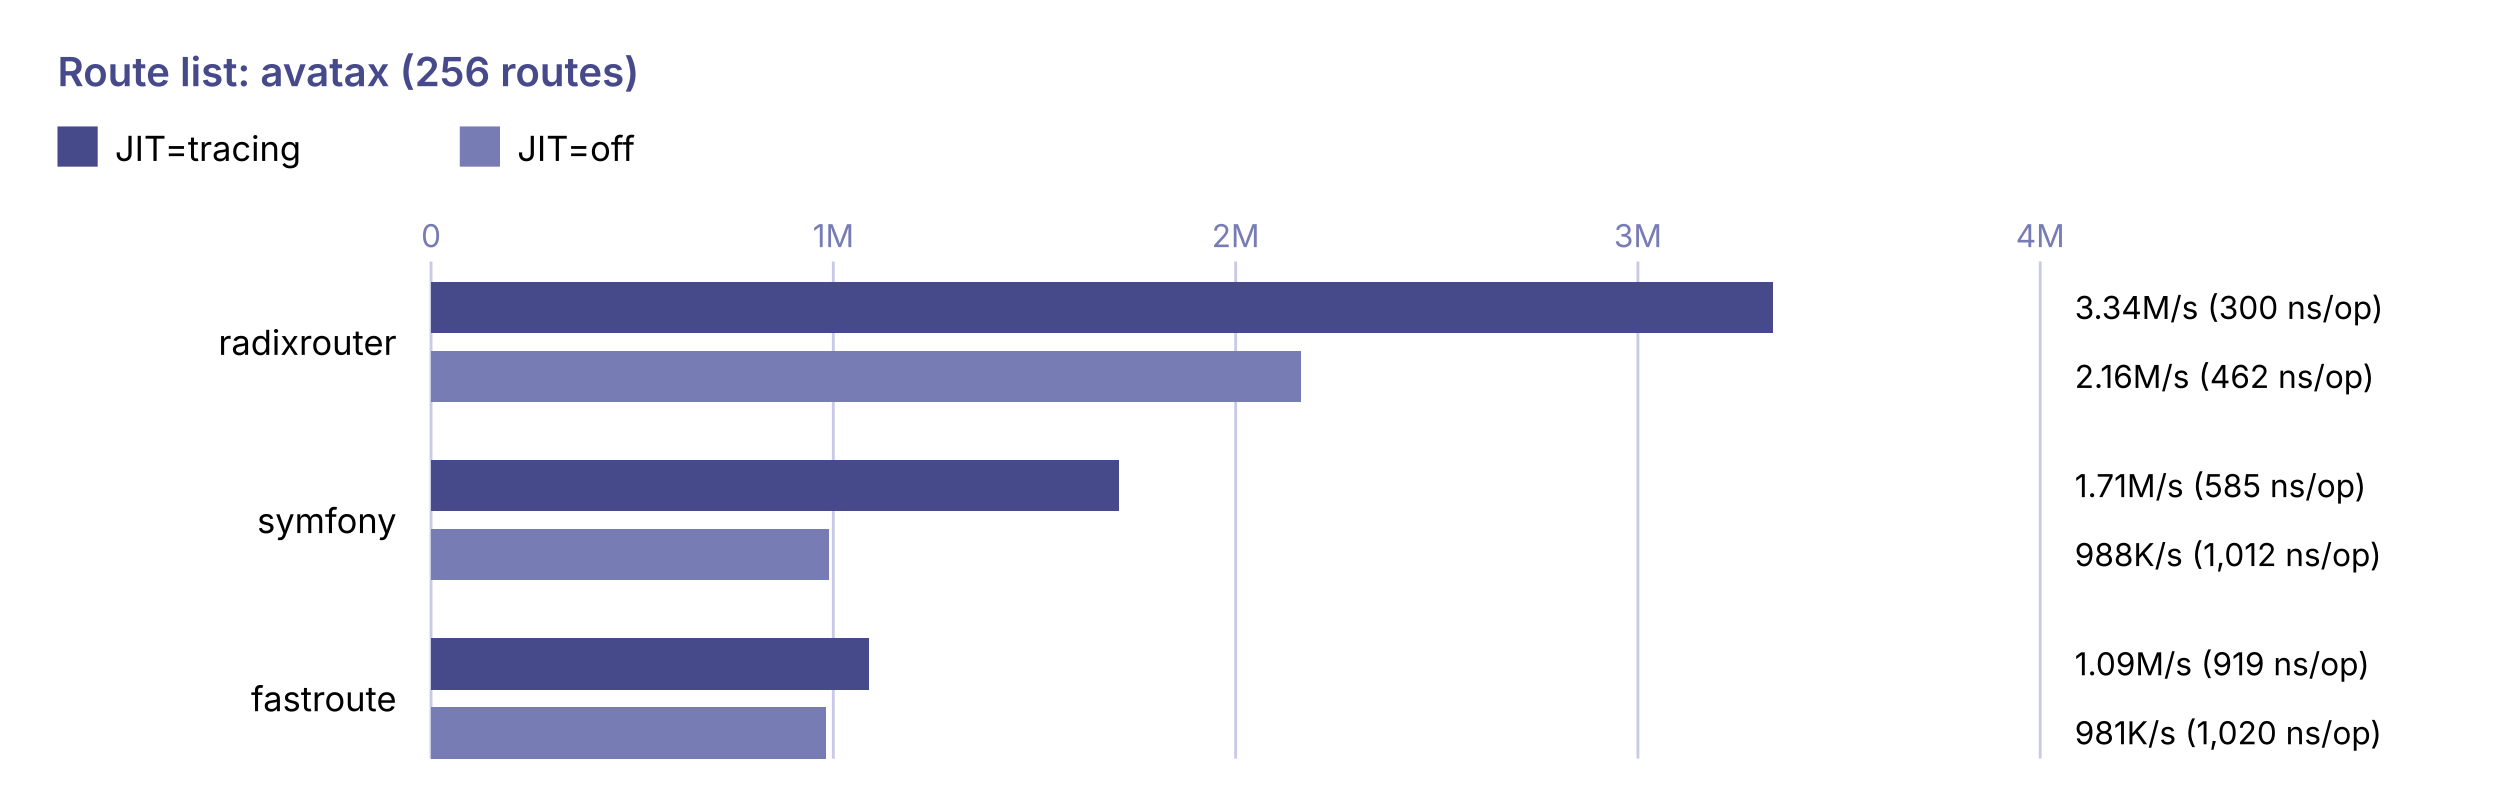
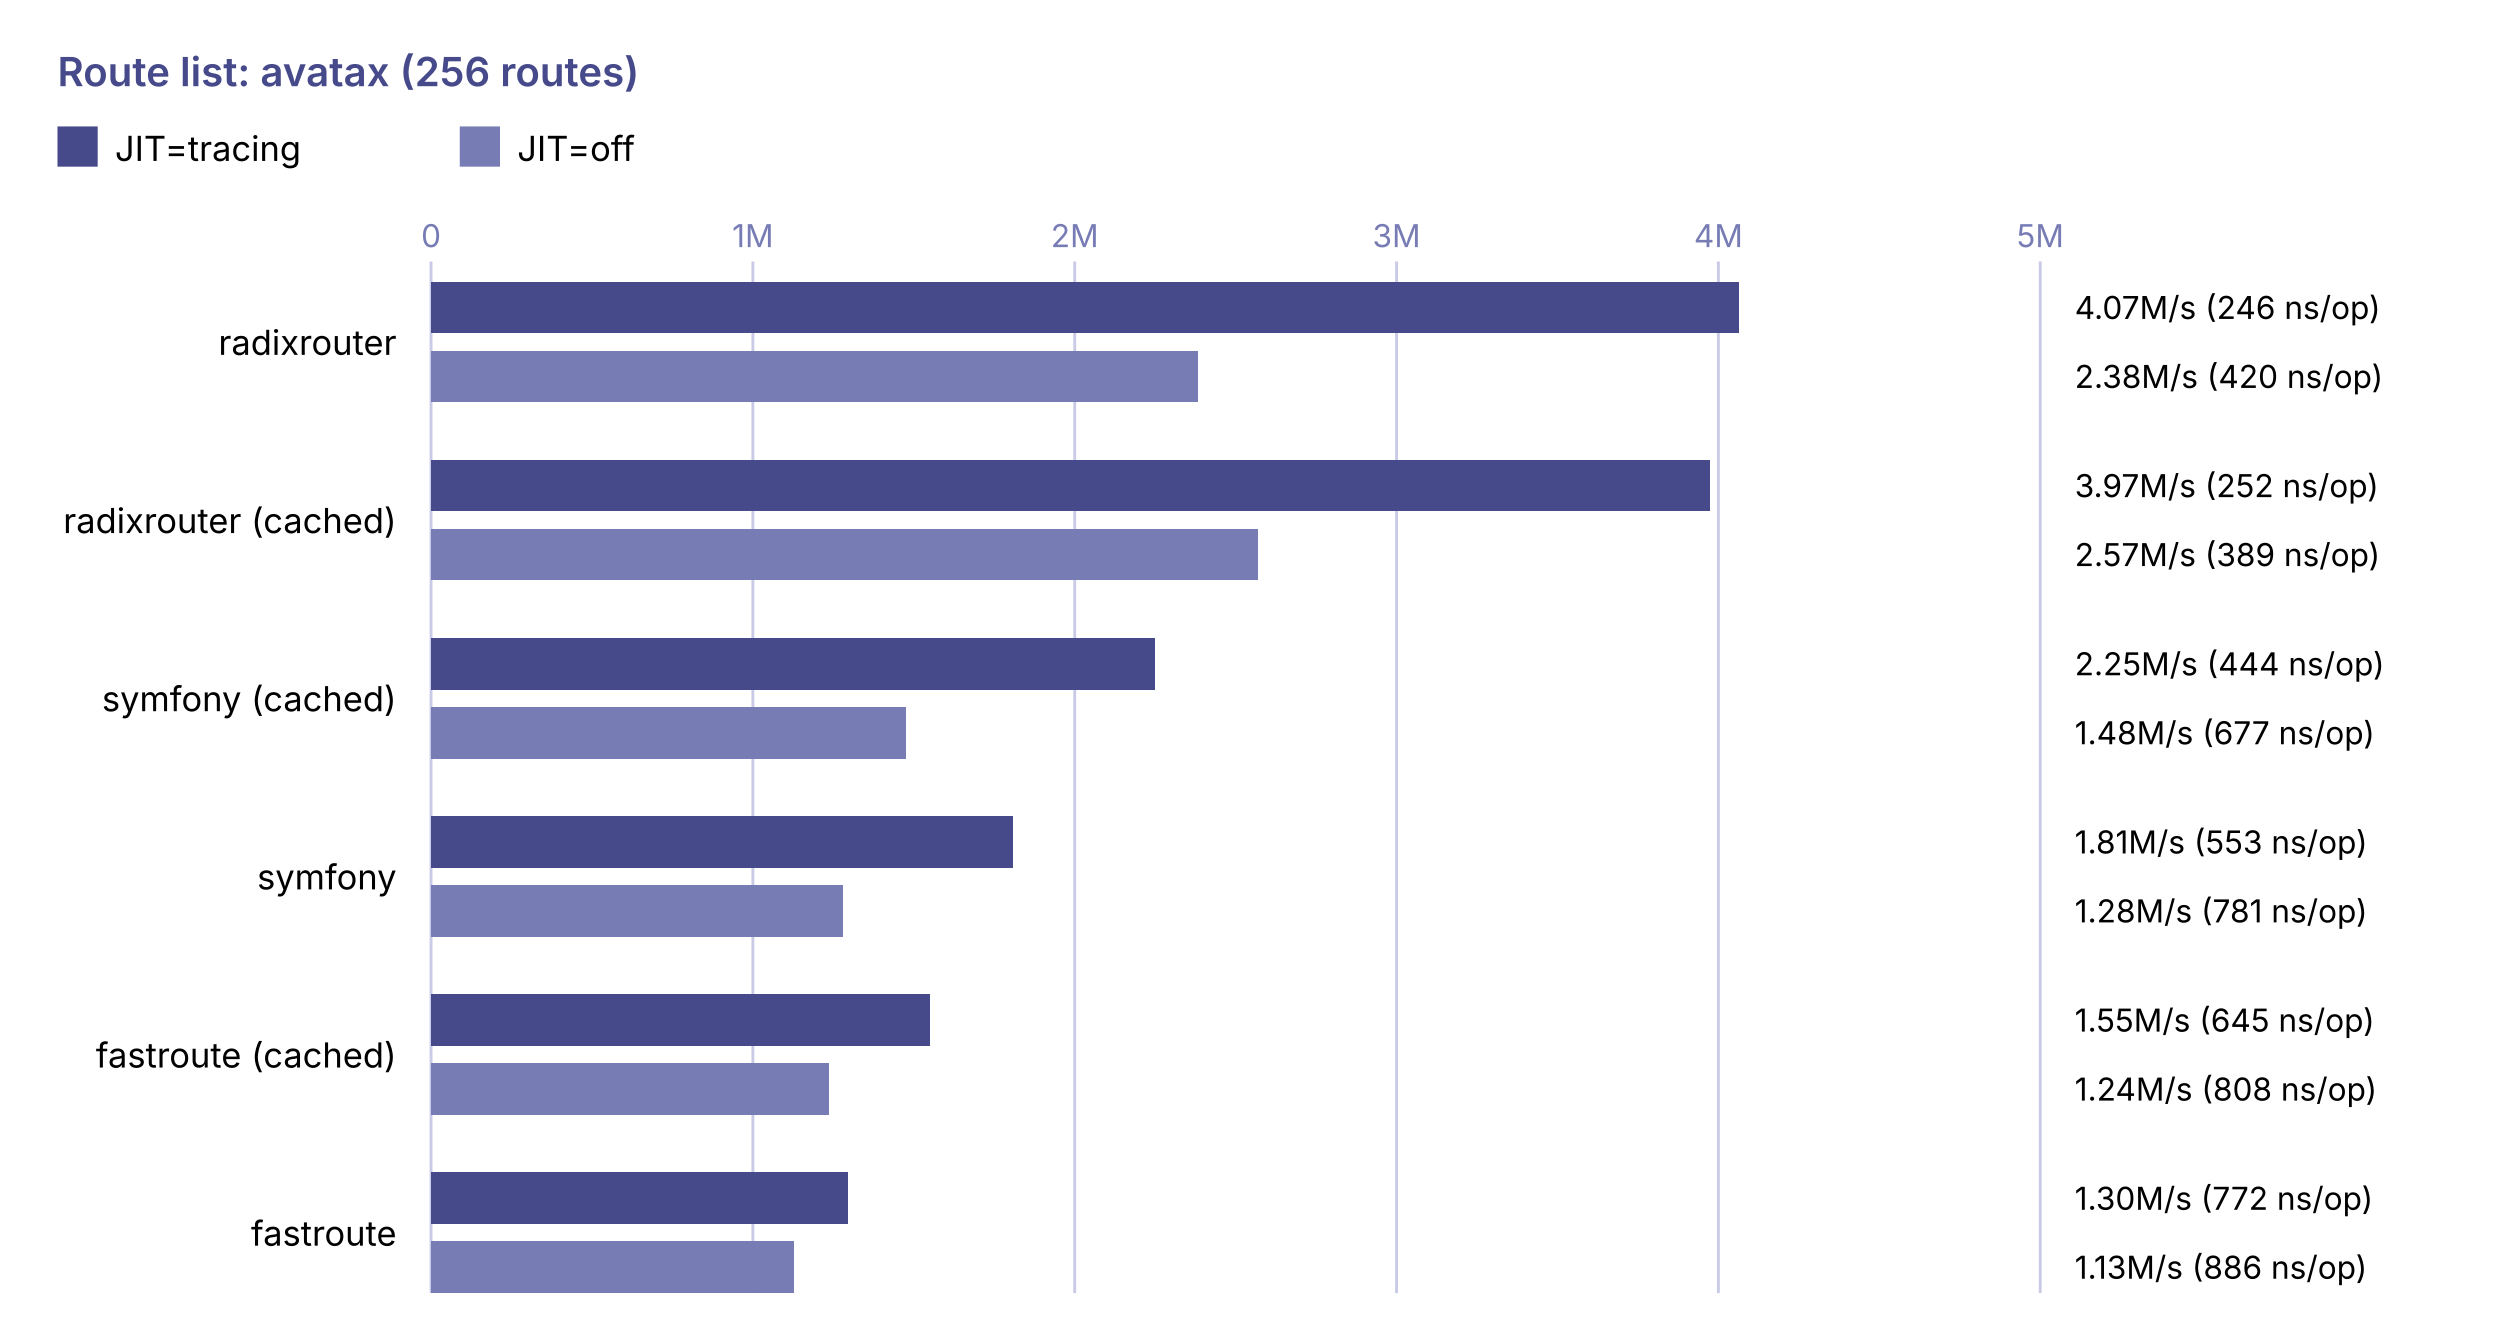
- <svg xmlns="http://www.w3.org/2000/svg" viewBox="0 0 870 276" font-family="system-ui, -apple-system, 'Segoe UI', sans-serif">
+ <svg xmlns="http://www.w3.org/2000/svg" viewBox="0 0 870 462" font-family="system-ui, -apple-system, 'Segoe UI', sans-serif">
  <style>.fg{fill:#000000}.accent{fill:#474A8A}.bar{shape-rendering:crispEdges}.div{stroke:#C9CBE6;stroke-width:1}.tick{fill:#787CB5}@media(prefers-color-scheme:dark){.fg{fill:#E6E6E6}.accent{fill:#B0B3D6}.tick{fill:#B0B3D6}}</style>
  <text class="accent" x="20" y="30" font-size="14" font-weight="600">Route list: avatax (256 routes)</text>
  <rect x="20" y="44" width="14" height="14" fill="#474A8A" />
  <text class="fg" x="40" y="56" font-size="12">JIT=tracing</text>
  <rect x="160" y="44" width="14" height="14" fill="#787CB5" />
  <text class="fg" x="180" y="56" font-size="12">JIT=off</text>
  <text class="tick" x="150.00" y="86.0" text-anchor="middle" font-size="11">0</text>
-   <line class="div" x1="290.00" y1="91.0" x2="290.00" y2="264.0" />
-   <text class="tick" x="290.00" y="86.0" text-anchor="middle" font-size="11">1M</text>
-   <line class="div" x1="430.00" y1="91.0" x2="430.00" y2="264.0" />
-   <text class="tick" x="430.00" y="86.0" text-anchor="middle" font-size="11">2M</text>
-   <line class="div" x1="570.00" y1="91.0" x2="570.00" y2="264.0" />
-   <text class="tick" x="570.00" y="86.0" text-anchor="middle" font-size="11">3M</text>
-   <line class="div" x1="710.00" y1="91.0" x2="710.00" y2="264.0" />
-   <text class="tick" x="710.00" y="86.0" text-anchor="middle" font-size="11">4M</text>
-   <line class="div" x1="150" y1="91.0" x2="150" y2="264.0" />
+   <line class="div" x1="262.00" y1="91.0" x2="262.00" y2="450.0" />
+   <text class="tick" x="262.00" y="86.0" text-anchor="middle" font-size="11">1M</text>
+   <line class="div" x1="374.00" y1="91.0" x2="374.00" y2="450.0" />
+   <text class="tick" x="374.00" y="86.0" text-anchor="middle" font-size="11">2M</text>
+   <line class="div" x1="486.00" y1="91.0" x2="486.00" y2="450.0" />
+   <text class="tick" x="486.00" y="86.0" text-anchor="middle" font-size="11">3M</text>
+   <line class="div" x1="598.00" y1="91.0" x2="598.00" y2="450.0" />
+   <text class="tick" x="598.00" y="86.0" text-anchor="middle" font-size="11">4M</text>
+   <line class="div" x1="710.00" y1="91.0" x2="710.00" y2="450.0" />
+   <text class="tick" x="710.00" y="86.0" text-anchor="middle" font-size="11">5M</text>
+   <line class="div" x1="150" y1="91.0" x2="150" y2="450.0" />
  <text class="fg" x="138" y="123.5" text-anchor="end" font-size="12">radixrouter</text>
-   <rect class="bar" x="150" y="98.0" width="467.01" height="18" fill="#474A8A" />
-   <text class="fg" x="722" y="111.0" font-size="11">3.34M/s  (300 ns/op)</text>
-   <rect class="bar" x="150" y="122.0" width="302.80" height="18" fill="#787CB5" />
-   <text class="fg" x="722" y="135.0" font-size="11">2.16M/s  (462 ns/op)</text>
-   <text class="fg" x="138" y="185.5" text-anchor="end" font-size="12">symfony</text>
-   <rect class="bar" x="150" y="160.0" width="239.42" height="18" fill="#474A8A" />
-   <text class="fg" x="722" y="173.0" font-size="11">1.71M/s  (585 ns/op)</text>
-   <rect class="bar" x="150" y="184.0" width="138.32" height="18" fill="#787CB5" />
-   <text class="fg" x="722" y="197.0" font-size="11">988K/s  (1,012 ns/op)</text>
-   <text class="fg" x="138" y="247.5" text-anchor="end" font-size="12">fastroute</text>
-   <rect class="bar" x="150" y="222.0" width="152.40" height="18" fill="#474A8A" />
-   <text class="fg" x="722" y="235.0" font-size="11">1.09M/s  (919 ns/op)</text>
-   <rect class="bar" x="150" y="246.0" width="137.32" height="18" fill="#787CB5" />
-   <text class="fg" x="722" y="259.0" font-size="11">981K/s  (1,020 ns/op)</text>
+   <rect class="bar" x="150" y="98.0" width="455.28" height="18" fill="#474A8A" />
+   <text class="fg" x="722" y="111.0" font-size="11">4.07M/s  (246 ns/op)</text>
+   <rect class="bar" x="150" y="122.0" width="266.89" height="18" fill="#787CB5" />
+   <text class="fg" x="722" y="135.0" font-size="11">2.38M/s  (420 ns/op)</text>
+   <text class="fg" x="138" y="185.5" text-anchor="end" font-size="12">radixrouter (cached)</text>
+   <rect class="bar" x="150" y="160.0" width="445.16" height="18" fill="#474A8A" />
+   <text class="fg" x="722" y="173.0" font-size="11">3.97M/s  (252 ns/op)</text>
+   <rect class="bar" x="150" y="184.0" width="287.72" height="18" fill="#787CB5" />
+   <text class="fg" x="722" y="197.0" font-size="11">2.57M/s  (389 ns/op)</text>
+   <text class="fg" x="138" y="247.5" text-anchor="end" font-size="12">symfony (cached)</text>
+   <rect class="bar" x="150" y="222.0" width="252.11" height="18" fill="#474A8A" />
+   <text class="fg" x="722" y="235.0" font-size="11">2.25M/s  (444 ns/op)</text>
+   <rect class="bar" x="150" y="246.0" width="165.33" height="18" fill="#787CB5" />
+   <text class="fg" x="722" y="259.0" font-size="11">1.48M/s  (677 ns/op)</text>
+   <text class="fg" x="138" y="309.5" text-anchor="end" font-size="12">symfony</text>
+   <rect class="bar" x="150" y="284.0" width="202.69" height="18" fill="#474A8A" />
+   <text class="fg" x="722" y="297.0" font-size="11">1.81M/s  (553 ns/op)</text>
+   <rect class="bar" x="150" y="308.0" width="143.38" height="18" fill="#787CB5" />
+   <text class="fg" x="722" y="321.0" font-size="11">1.28M/s  (781 ns/op)</text>
+   <text class="fg" x="138" y="371.5" text-anchor="end" font-size="12">fastroute (cached)</text>
+   <rect class="bar" x="150" y="346.0" width="173.65" height="18" fill="#474A8A" />
+   <text class="fg" x="722" y="359.0" font-size="11">1.55M/s  (645 ns/op)</text>
+   <rect class="bar" x="150" y="370.0" width="138.53" height="18" fill="#787CB5" />
+   <text class="fg" x="722" y="383.0" font-size="11">1.24M/s  (808 ns/op)</text>
+   <text class="fg" x="138" y="433.5" text-anchor="end" font-size="12">fastroute</text>
+   <rect class="bar" x="150" y="408.0" width="145.11" height="18" fill="#474A8A" />
+   <text class="fg" x="722" y="421.0" font-size="11">1.30M/s  (772 ns/op)</text>
+   <rect class="bar" x="150" y="432.0" width="126.40" height="18" fill="#787CB5" />
+   <text class="fg" x="722" y="445.0" font-size="11">1.13M/s  (886 ns/op)</text>
</svg>
